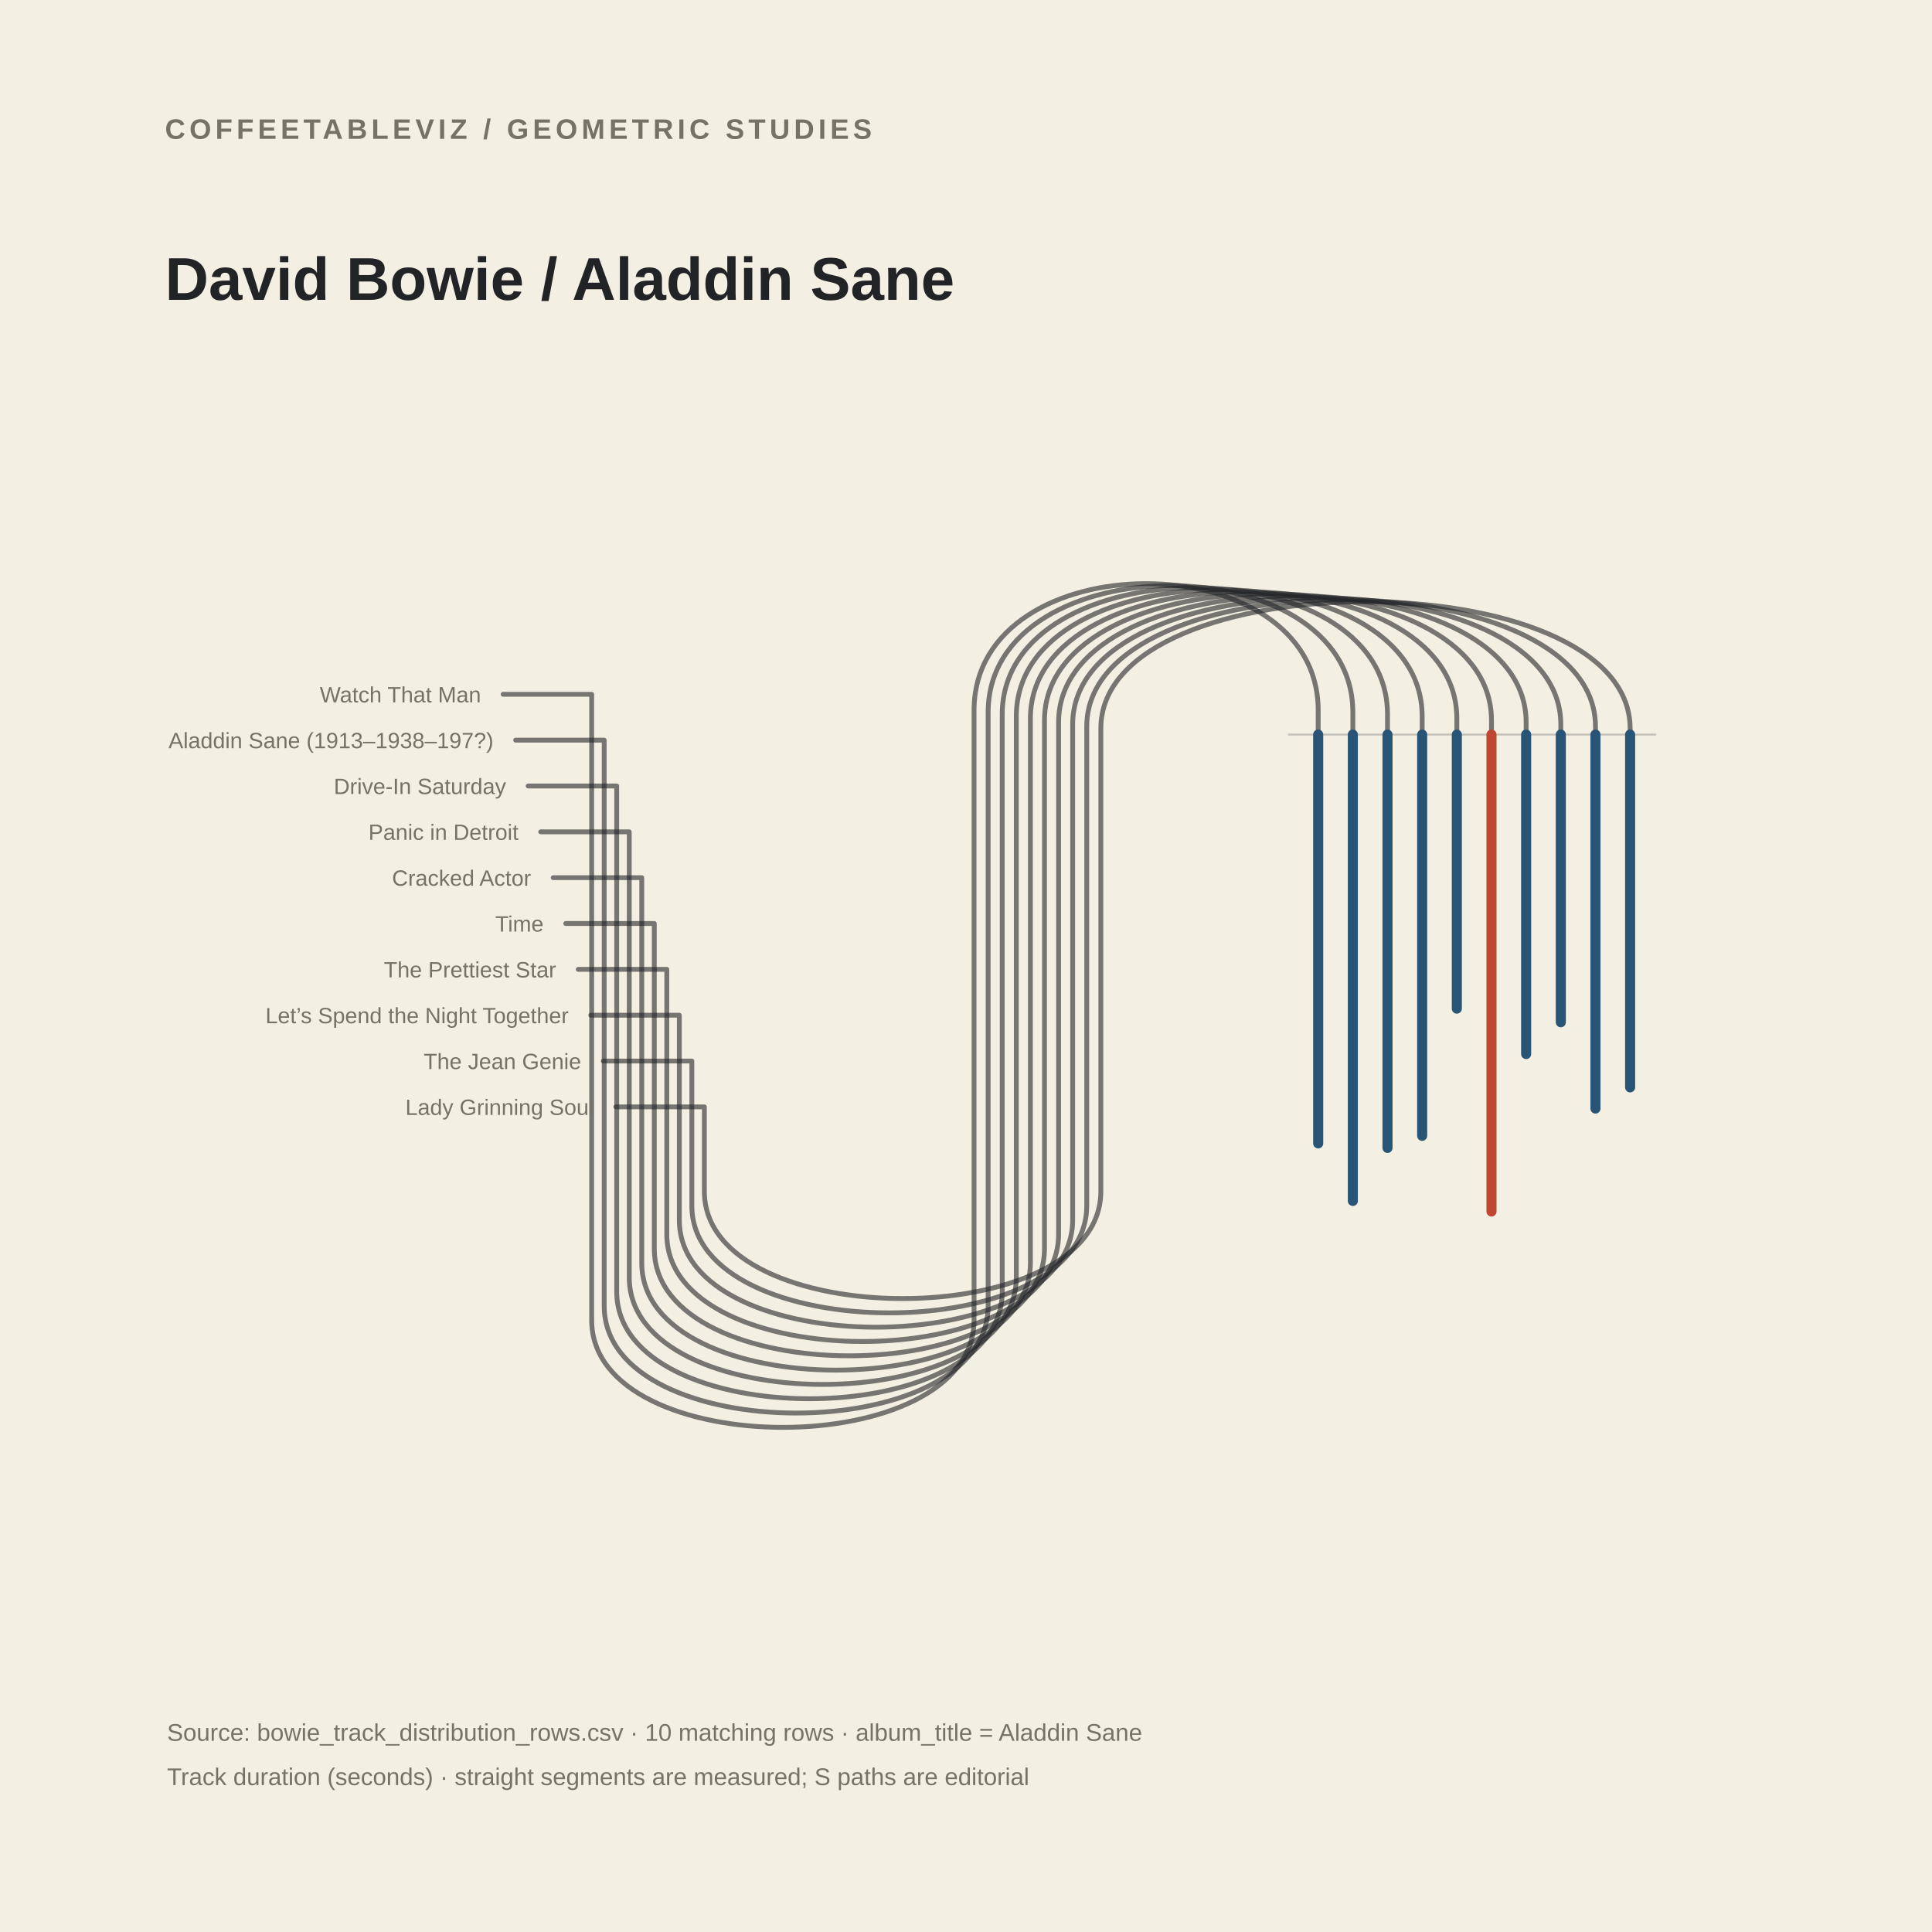
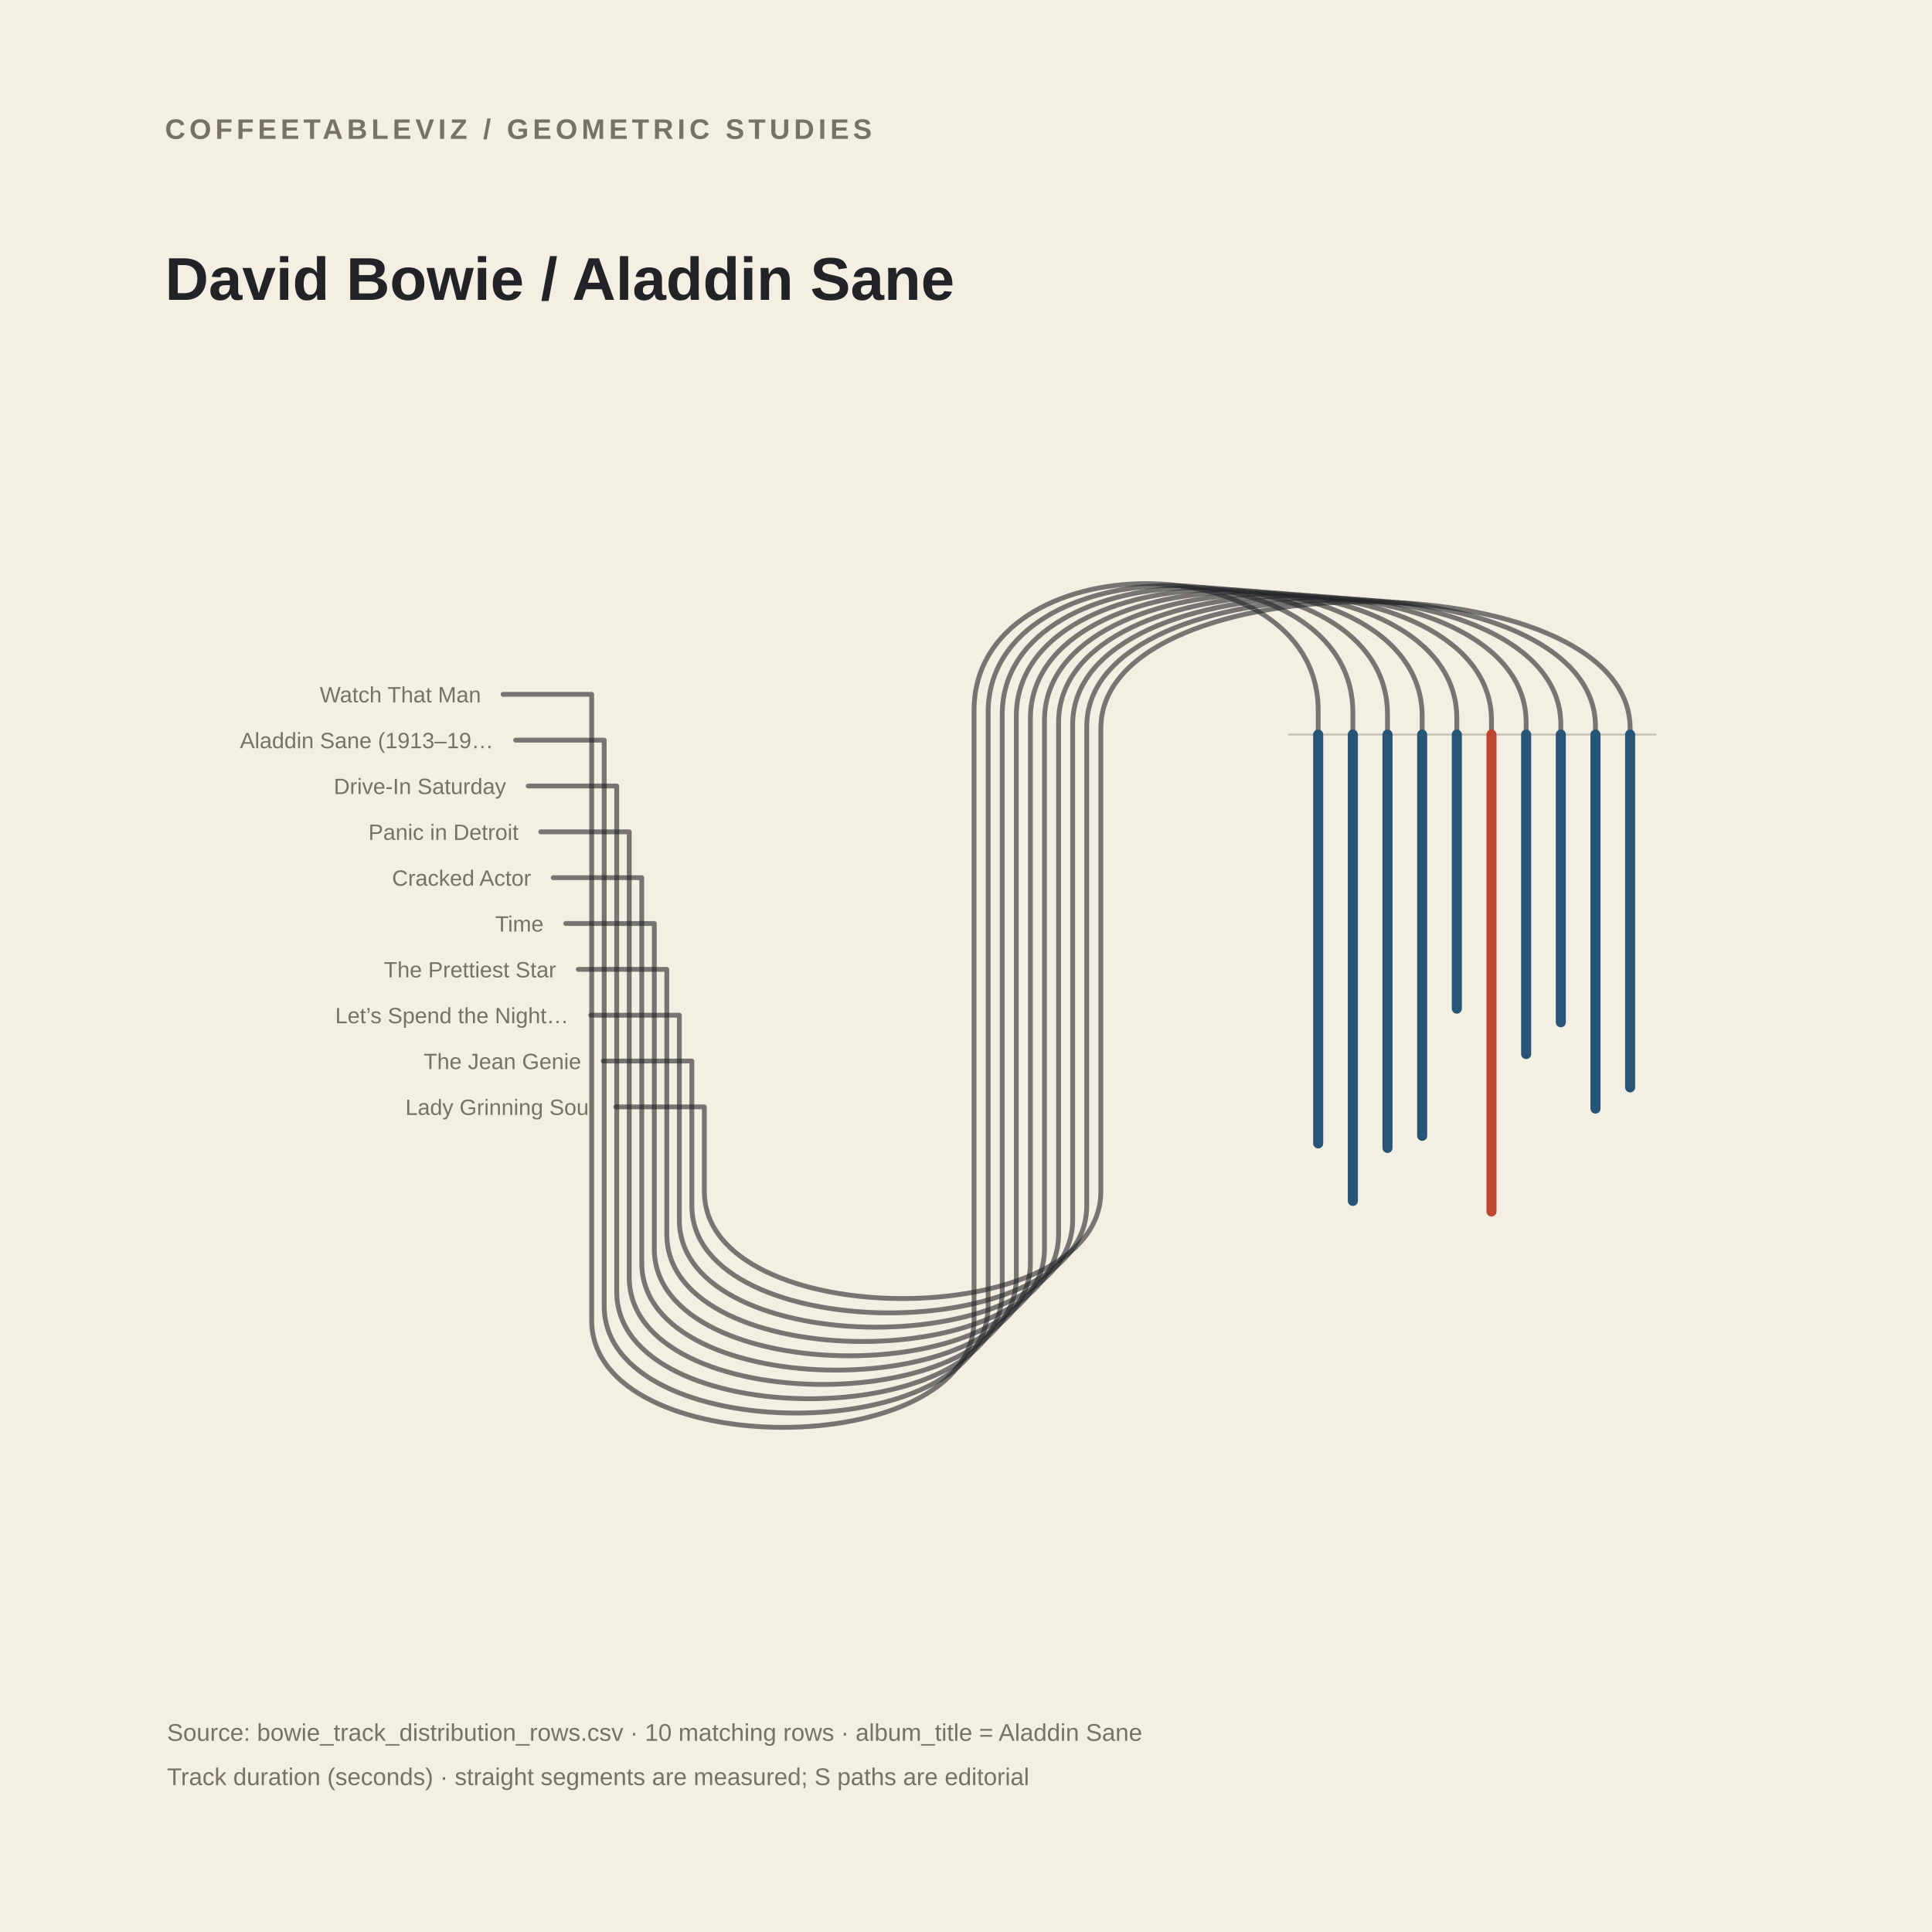
<svg xmlns="http://www.w3.org/2000/svg" viewBox="0 0 960 960" width="960" height="960" role="img" aria-label="Measured Flow Snake with short horizontal label ledges for ten real Aladdin Sane tracks">
  <rect width="960" height="960" fill="#f4efe3" />
  <text x="82.000" y="69.000" font-family="Arial,Helvetica,sans-serif" font-size="14" fill="#777166" font-weight="700" text-anchor="start" letter-spacing="2">COFFEETABLEVIZ / GEOMETRIC STUDIES</text>
  <text x="82.000" y="149.000" font-family="Arial,Helvetica,sans-serif" font-size="30" fill="#222327" font-weight="700" text-anchor="start">David Bowie / Aladdin Sane</text>
  <path d="M640 365H823" stroke="#222327" stroke-width="1" opacity=".22" />
  <path d="M250.000 345.000 L294.000 345.000 L294.000 656.000 C294.000 727.000 484.000 727.000 484.000 656.000 L484.000 353.000 C484.000 269.000 655.000 269.000 655.000 353.000 L655.000 365.000" fill="none" stroke="#222327" stroke-width="2.4" opacity=".6" stroke-linecap="round" stroke-linejoin="round" />
  <path d="M655.000 365L655.000 568.143" stroke="#285576" stroke-width="5" fill="none" stroke-linecap="round" />
  <text x="239.000" y="349.000" font-family="Arial,Helvetica,sans-serif" font-size="11" fill="#777166" font-weight="400" text-anchor="end">Watch That Man</text>
  <path d="M256.222 367.778 L300.222 367.778 L300.222 648.889 C300.222 719.889 491.000 719.889 491.000 648.889 L491.000 354.000 C491.000 270.000 672.222 270.000 672.222 354.000 L672.222 365.000" fill="none" stroke="#222327" stroke-width="2.4" opacity=".6" stroke-linecap="round" stroke-linejoin="round" />
  <path d="M672.222 365L672.222 596.733" stroke="#285576" stroke-width="5" fill="none" stroke-linecap="round" />
-   <text x="245.222" y="371.778" font-family="Arial,Helvetica,sans-serif" font-size="11" fill="#777166" font-weight="400" text-anchor="end">Aladdin Sane (1913–1938–197?)</text>
+   <text x="245.222" y="371.778" font-family="Arial,Helvetica,sans-serif" font-size="11" fill="#777166" font-weight="400" text-anchor="end">Aladdin Sane (1913–19…</text>
  <path d="M262.444 390.556 L306.444 390.556 L306.444 641.778 C306.444 712.778 498.000 712.778 498.000 641.778 L498.000 355.000 C498.000 271.000 689.444 271.000 689.444 355.000 L689.444 365.000" fill="none" stroke="#222327" stroke-width="2.4" opacity=".6" stroke-linecap="round" stroke-linejoin="round" />
  <path d="M689.444 365L689.444 570.400" stroke="#285576" stroke-width="5" fill="none" stroke-linecap="round" />
  <text x="251.444" y="394.556" font-family="Arial,Helvetica,sans-serif" font-size="11" fill="#777166" font-weight="400" text-anchor="end">Drive‐In Saturday</text>
  <path d="M268.667 413.333 L312.667 413.333 L312.667 634.667 C312.667 705.667 505.000 705.667 505.000 634.667 L505.000 356.000 C505.000 272.000 706.667 272.000 706.667 356.000 L706.667 365.000" fill="none" stroke="#222327" stroke-width="2.4" opacity=".6" stroke-linecap="round" stroke-linejoin="round" />
  <path d="M706.667 365L706.667 564.381" stroke="#285576" stroke-width="5" fill="none" stroke-linecap="round" />
  <text x="257.667" y="417.333" font-family="Arial,Helvetica,sans-serif" font-size="11" fill="#777166" font-weight="400" text-anchor="end">Panic in Detroit</text>
  <path d="M274.889 436.111 L318.889 436.111 L318.889 627.556 C318.889 698.556 512.000 698.556 512.000 627.556 L512.000 357.000 C512.000 273.000 723.889 273.000 723.889 357.000 L723.889 365.000" fill="none" stroke="#222327" stroke-width="2.4" opacity=".6" stroke-linecap="round" stroke-linejoin="round" />
  <path d="M723.889 365L723.889 501.181" stroke="#285576" stroke-width="5" fill="none" stroke-linecap="round" />
  <text x="263.889" y="440.111" font-family="Arial,Helvetica,sans-serif" font-size="11" fill="#777166" font-weight="400" text-anchor="end">Cracked Actor</text>
  <path d="M281.111 458.889 L325.111 458.889 L325.111 620.444 C325.111 691.444 519.000 691.444 519.000 620.444 L519.000 358.000 C519.000 274.000 741.111 274.000 741.111 358.000 L741.111 365.000" fill="none" stroke="#222327" stroke-width="2.4" opacity=".6" stroke-linecap="round" stroke-linejoin="round" />
  <path d="M741.111 365L741.111 602.000" stroke="#bf4632" stroke-width="5" fill="none" stroke-linecap="round" />
  <text x="270.111" y="462.889" font-family="Arial,Helvetica,sans-serif" font-size="11" fill="#777166" font-weight="400" text-anchor="end">Time</text>
  <path d="M287.333 481.667 L331.333 481.667 L331.333 613.333 C331.333 684.333 526.000 684.333 526.000 613.333 L526.000 359.000 C526.000 275.000 758.333 275.000 758.333 359.000 L758.333 365.000" fill="none" stroke="#222327" stroke-width="2.4" opacity=".6" stroke-linecap="round" stroke-linejoin="round" />
  <path d="M758.333 365L758.333 523.752" stroke="#285576" stroke-width="5" fill="none" stroke-linecap="round" />
  <text x="276.333" y="485.667" font-family="Arial,Helvetica,sans-serif" font-size="11" fill="#777166" font-weight="400" text-anchor="end">The Prettiest Star</text>
  <path d="M293.556 504.444 L337.556 504.444 L337.556 606.222 C337.556 677.222 533.000 677.222 533.000 606.222 L533.000 360.000 C533.000 276.000 775.556 276.000 775.556 360.000 L775.556 365.000" fill="none" stroke="#222327" stroke-width="2.4" opacity=".6" stroke-linecap="round" stroke-linejoin="round" />
  <path d="M775.556 365L775.556 507.952" stroke="#285576" stroke-width="5" fill="none" stroke-linecap="round" />
-   <text x="282.556" y="508.444" font-family="Arial,Helvetica,sans-serif" font-size="11" fill="#777166" font-weight="400" text-anchor="end">Let’s Spend the Night Together</text>
+   <text x="282.556" y="508.444" font-family="Arial,Helvetica,sans-serif" font-size="11" fill="#777166" font-weight="400" text-anchor="end">Let’s Spend the Night…</text>
  <path d="M299.778 527.222 L343.778 527.222 L343.778 599.111 C343.778 670.111 540.000 670.111 540.000 599.111 L540.000 361.000 C540.000 277.000 792.778 277.000 792.778 361.000 L792.778 365.000" fill="none" stroke="#222327" stroke-width="2.4" opacity=".6" stroke-linecap="round" stroke-linejoin="round" />
  <path d="M792.778 365L792.778 550.838" stroke="#285576" stroke-width="5" fill="none" stroke-linecap="round" />
  <text x="288.778" y="531.222" font-family="Arial,Helvetica,sans-serif" font-size="11" fill="#777166" font-weight="400" text-anchor="end">The Jean Genie</text>
  <path d="M306.000 550.000 L350.000 550.000 L350.000 592.000 C350.000 663.000 547.000 663.000 547.000 592.000 L547.000 362.000 C547.000 278.000 810.000 278.000 810.000 362.000 L810.000 365.000" fill="none" stroke="#222327" stroke-width="2.4" opacity=".6" stroke-linecap="round" stroke-linejoin="round" />
  <path d="M810.000 365L810.000 540.305" stroke="#285576" stroke-width="5" fill="none" stroke-linecap="round" />
  <text x="295.000" y="554.000" font-family="Arial,Helvetica,sans-serif" font-size="11" fill="#777166" font-weight="400" text-anchor="end">Lady Grinning Soul</text>
  <text x="83.000" y="865.000" font-family="Arial,Helvetica,sans-serif" font-size="12" fill="#777166" font-weight="400" text-anchor="start">Source: bowie_track_distribution_rows.csv · 10 matching rows · album_title = Aladdin Sane</text>
  <text x="83.000" y="887.000" font-family="Arial,Helvetica,sans-serif" font-size="12" fill="#777166" font-weight="400" text-anchor="start">Track duration (seconds) · straight segments are measured; S paths are editorial</text>
</svg>
